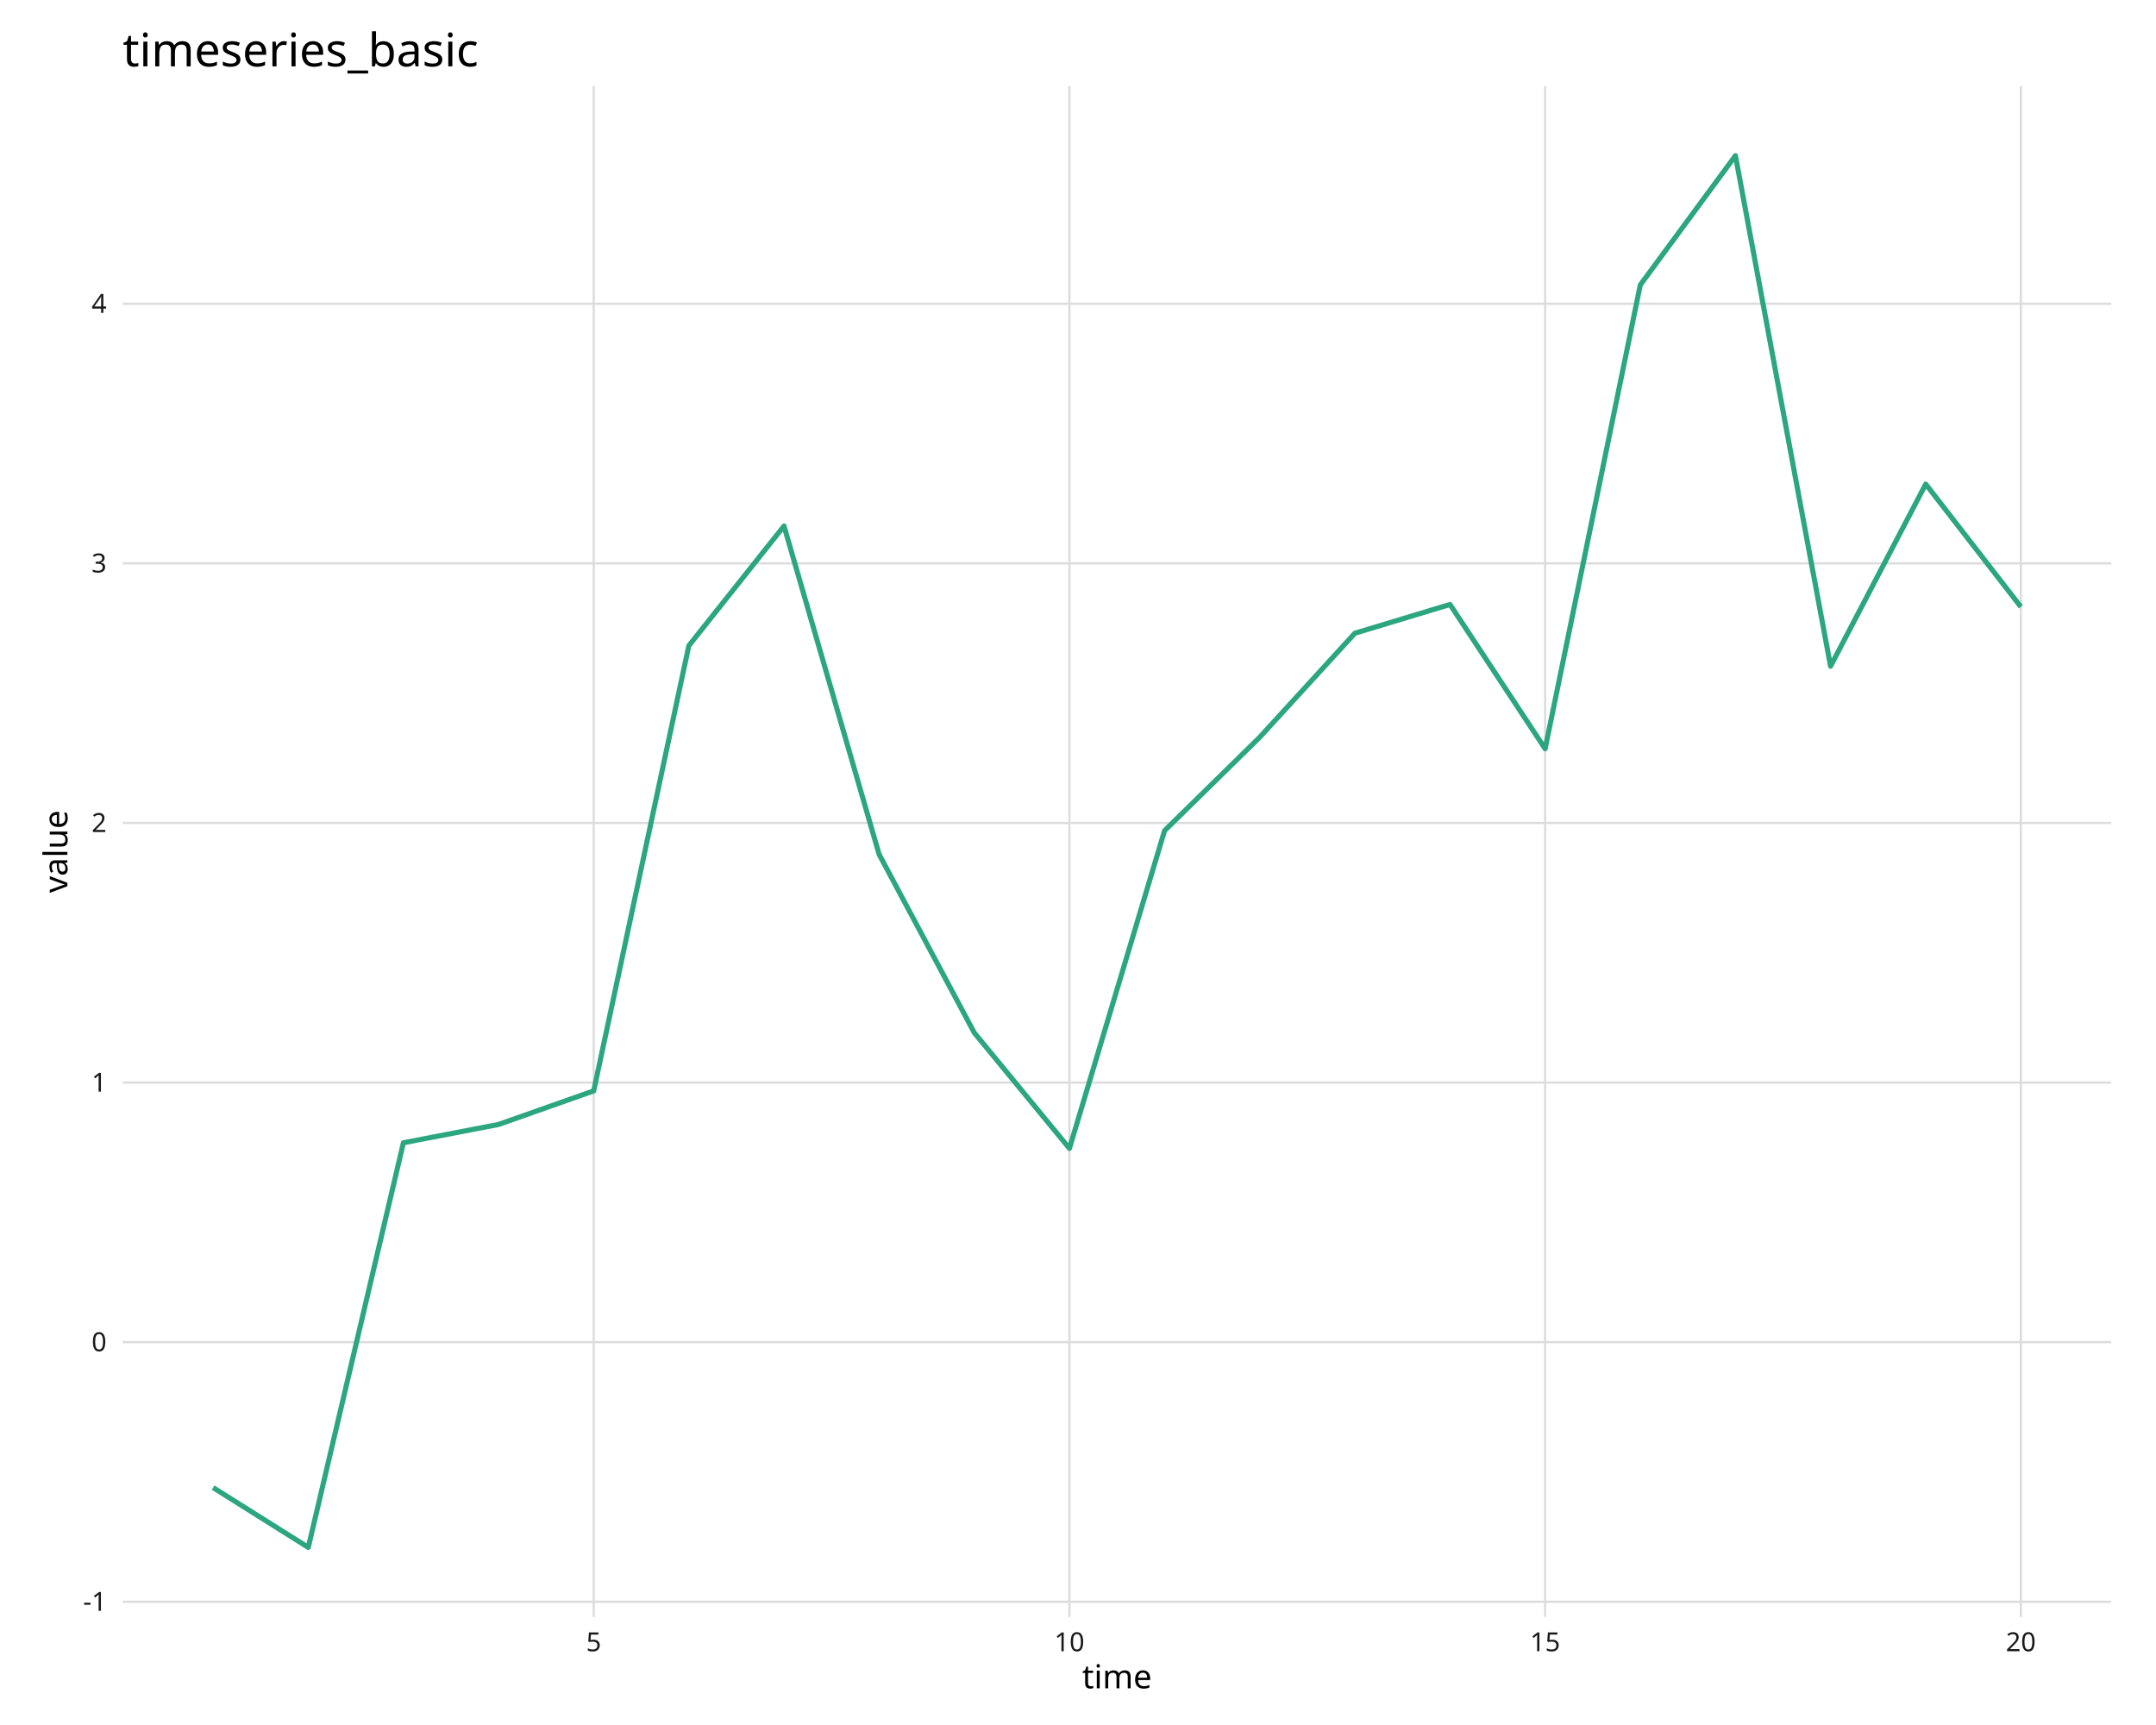
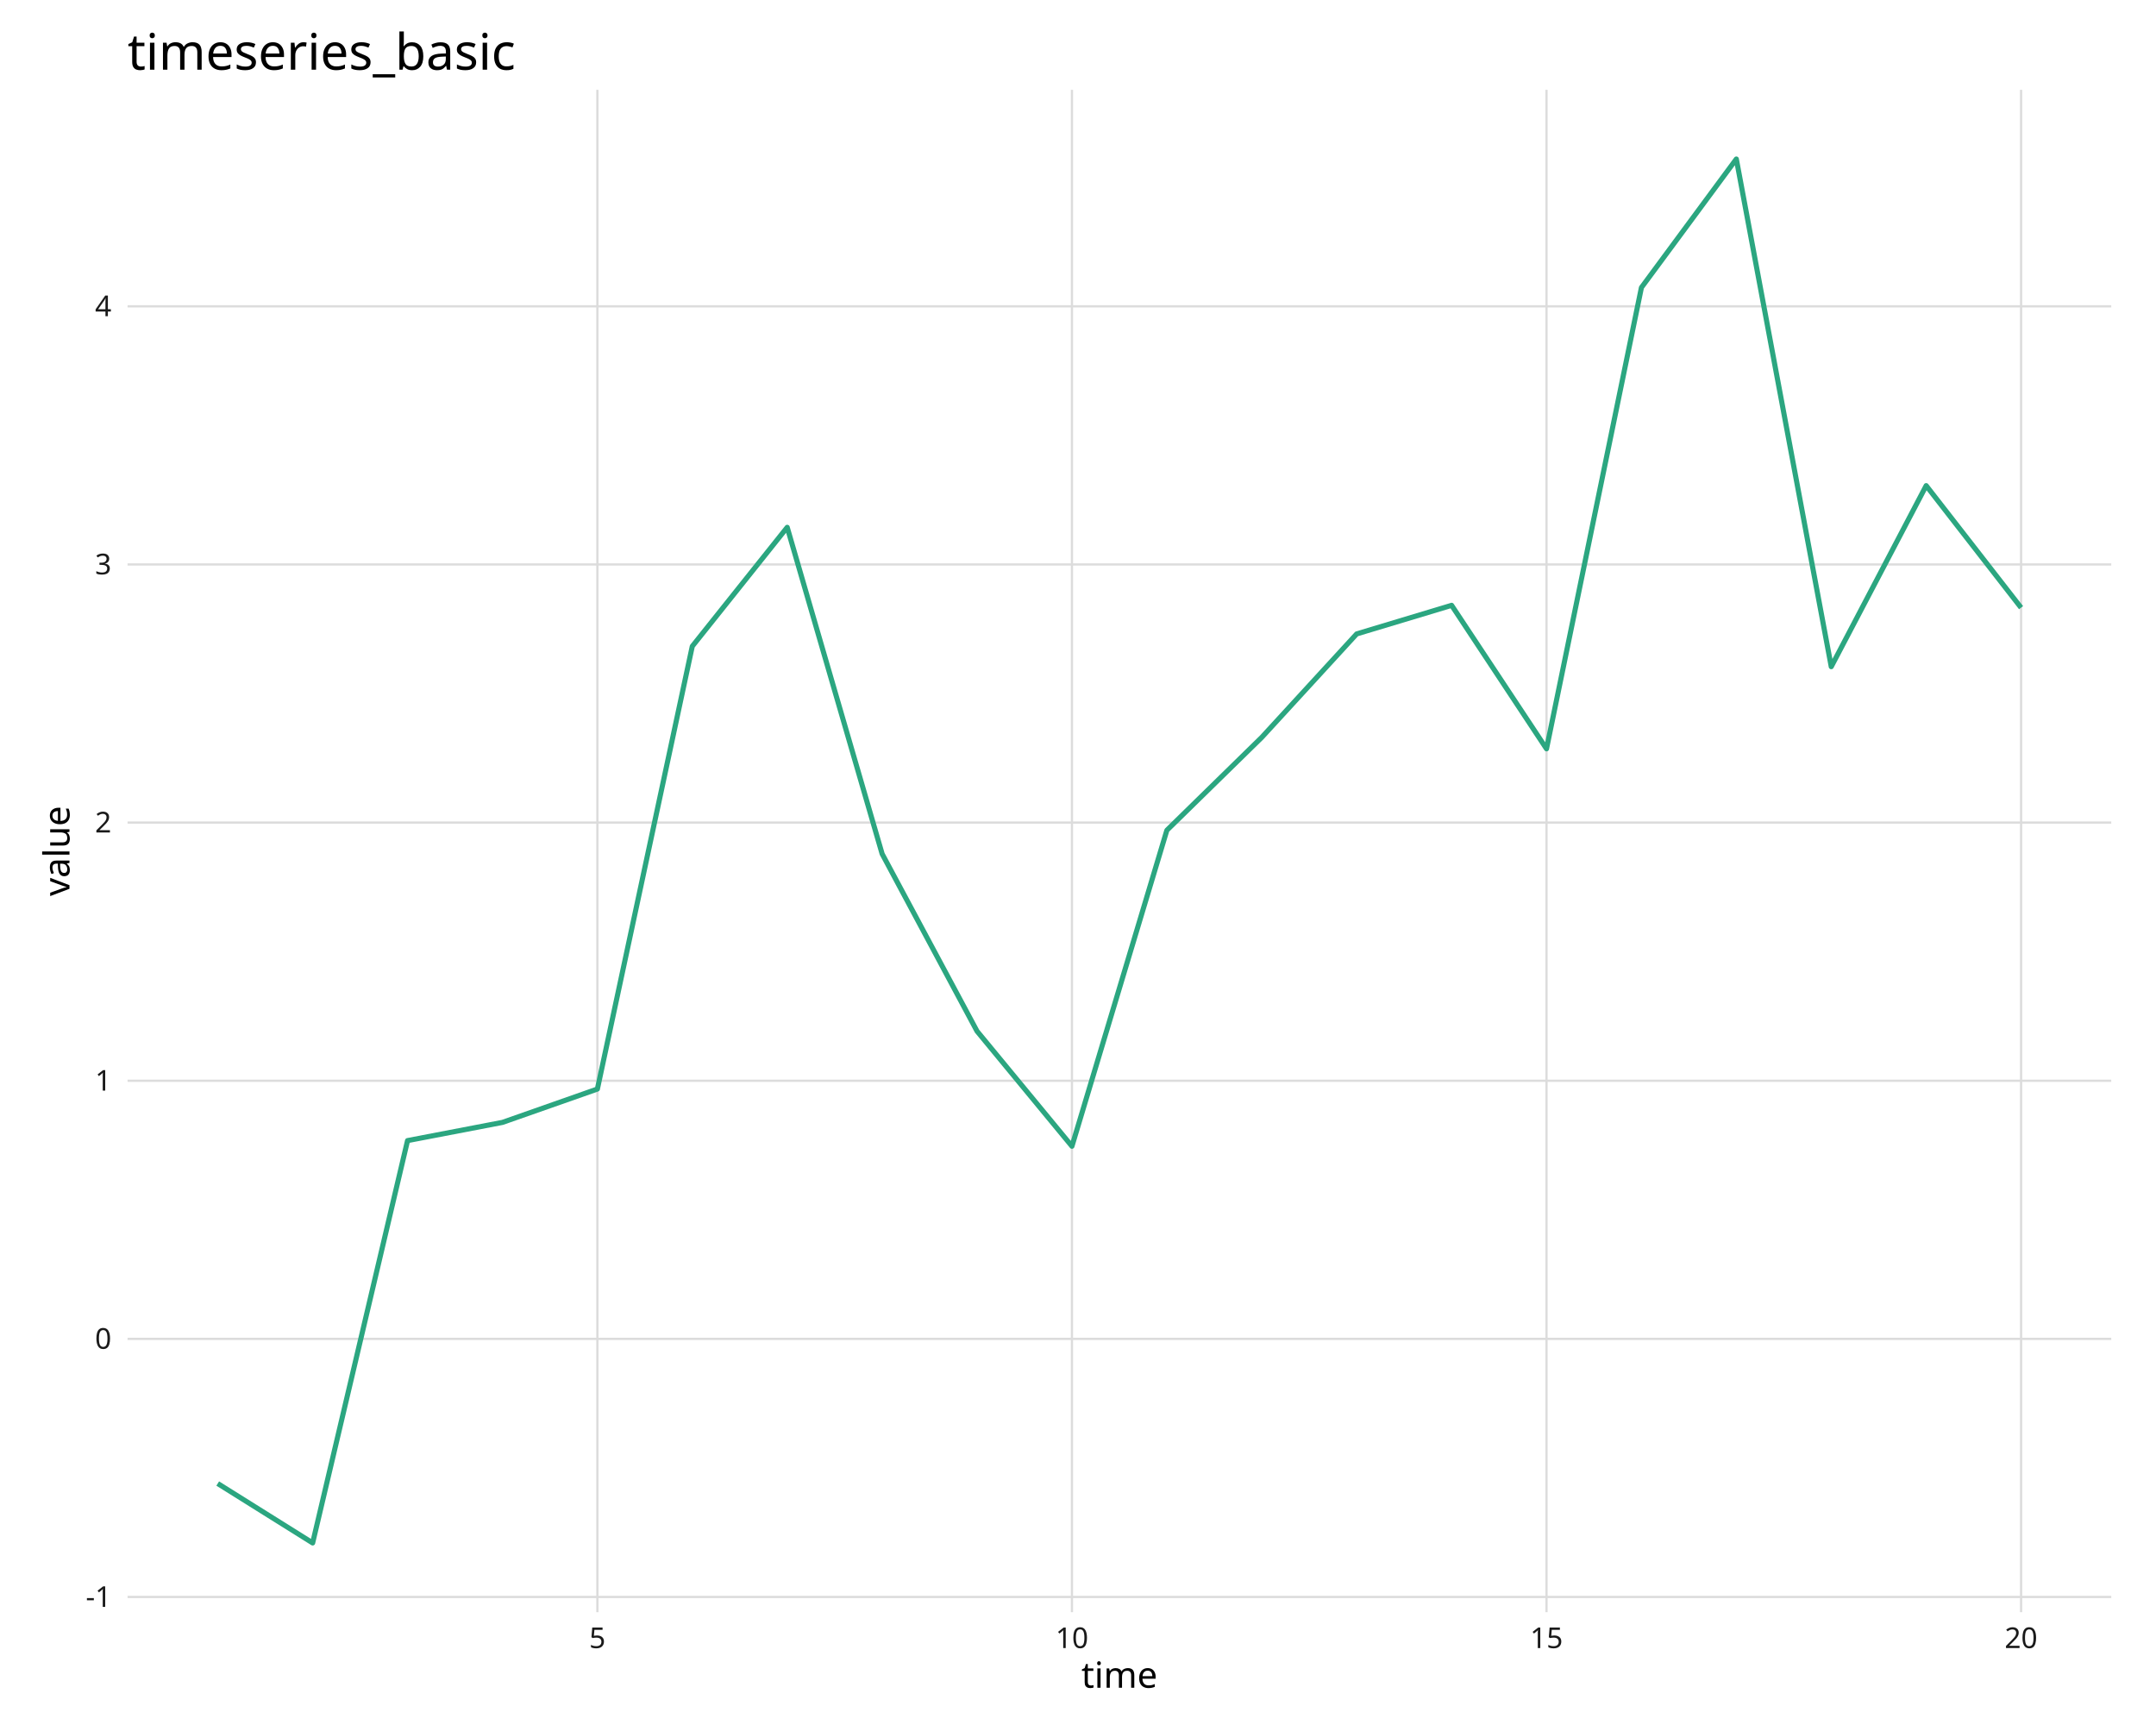
<svg xmlns="http://www.w3.org/2000/svg" class="svglite" data-engine-version="2.0" width="720.00pt" height="576.00pt" viewBox="0 0 720.00 576.00">
  <defs>
    <style type="text/css">
    .svglite line, .svglite polyline, .svglite polygon, .svglite path, .svglite rect, .svglite circle {
      fill: none;
      stroke: #000000;
      stroke-linecap: round;
      stroke-linejoin: round;
      stroke-miterlimit: 10.00;
    }
  </style>
  </defs>
  <rect width="100%" height="100%" style="stroke: none; fill: #FFFFFF;" />
  <defs>
    <clipPath id="cpMC4wMHw3MjAuMDB8MC4wMHw1NzYuMDA=">
      <rect x="0.00" y="0.00" width="720.00" height="576.00" />
    </clipPath>
  </defs>
  <g clip-path="url(#cpMC4wMHw3MjAuMDB8MC4wMHw1NzYuMDA=)">
-     <rect x="-0" y="0.00" width="720.00" height="576.00" style="stroke-width: 1.16; stroke: none; fill: #FFFFFF;" />
+     <rect x="0.00" y="0.00" width="720.00" height="576.00" style="stroke-width: 1.16; stroke: none; fill: #FFFFFF;" />
  </g>
  <defs>
-     <clipPath id="cpNDAuOTl8NzA1LjA2fDI4Ljc0fDUzOS45Mw==">
-       <rect x="40.99" y="28.74" width="664.06" height="511.19" />
+     <clipPath id="cpNDIuNjB8NzA1LjA2fDI5Ljk5fDUzOC4zMg==">
+       <rect x="42.60" y="29.99" width="662.46" height="508.33" />
    </clipPath>
  </defs>
-   <g clip-path="url(#cpNDAuOTl8NzA1LjA2fDI4Ljc0fDUzOS45Mw==)">
-     <polyline points="40.99,534.84 705.06,534.84 " style="stroke-width: 0.75; stroke: #DCDCDC; stroke-linecap: butt;" />
-     <polyline points="40.99,448.16 705.06,448.16 " style="stroke-width: 0.75; stroke: #DCDCDC; stroke-linecap: butt;" />
-     <polyline points="40.99,361.48 705.06,361.48 " style="stroke-width: 0.75; stroke: #DCDCDC; stroke-linecap: butt;" />
-     <polyline points="40.99,274.80 705.06,274.80 " style="stroke-width: 0.75; stroke: #DCDCDC; stroke-linecap: butt;" />
-     <polyline points="40.99,188.11 705.06,188.11 " style="stroke-width: 0.75; stroke: #DCDCDC; stroke-linecap: butt;" />
-     <polyline points="40.99,101.43 705.06,101.43 " style="stroke-width: 0.75; stroke: #DCDCDC; stroke-linecap: butt;" />
-     <polyline points="198.27,539.93 198.27,28.74 " style="stroke-width: 0.75; stroke: #DCDCDC; stroke-linecap: butt;" />
-     <polyline points="357.14,539.93 357.14,28.74 " style="stroke-width: 0.75; stroke: #DCDCDC; stroke-linecap: butt;" />
-     <polyline points="516.00,539.93 516.00,28.74 " style="stroke-width: 0.75; stroke: #DCDCDC; stroke-linecap: butt;" />
-     <polyline points="674.87,539.93 674.87,28.74 " style="stroke-width: 0.75; stroke: #DCDCDC; stroke-linecap: butt;" />
-     <polyline points="71.18,496.74 102.95,516.70 134.72,381.58 166.50,375.47 198.27,364.26 230.04,215.60 261.82,175.64 293.59,285.30 325.36,344.84 357.14,383.47 388.91,277.37 420.68,246.18 452.46,211.44 484.23,201.84 516.00,250.02 547.78,95.13 579.55,51.98 611.32,222.45 643.10,161.65 674.87,202.63 " style="stroke-width: 1.71; stroke: #2BA680; stroke-linecap: butt;" />
+   <g clip-path="url(#cpNDIuNjB8NzA1LjA2fDI5Ljk5fDUzOC4zMg==)">
+     <polyline points="42.60,533.26 705.06,533.26 " style="stroke-width: 0.75; stroke: #DCDCDC; stroke-linecap: butt;" />
+     <polyline points="42.60,447.06 705.06,447.06 " style="stroke-width: 0.75; stroke: #DCDCDC; stroke-linecap: butt;" />
+     <polyline points="42.60,360.87 705.06,360.87 " style="stroke-width: 0.75; stroke: #DCDCDC; stroke-linecap: butt;" />
+     <polyline points="42.60,274.67 705.06,274.67 " style="stroke-width: 0.75; stroke: #DCDCDC; stroke-linecap: butt;" />
+     <polyline points="42.60,188.47 705.06,188.47 " style="stroke-width: 0.75; stroke: #DCDCDC; stroke-linecap: butt;" />
+     <polyline points="42.60,102.28 705.06,102.28 " style="stroke-width: 0.75; stroke: #DCDCDC; stroke-linecap: butt;" />
+     <polyline points="199.50,538.32 199.50,29.99 " style="stroke-width: 0.75; stroke: #DCDCDC; stroke-linecap: butt;" />
+     <polyline points="357.98,538.32 357.98,29.99 " style="stroke-width: 0.75; stroke: #DCDCDC; stroke-linecap: butt;" />
+     <polyline points="516.46,538.32 516.46,29.99 " style="stroke-width: 0.75; stroke: #DCDCDC; stroke-linecap: butt;" />
+     <polyline points="674.94,538.32 674.94,29.99 " style="stroke-width: 0.75; stroke: #DCDCDC; stroke-linecap: butt;" />
+     <polyline points="72.71,495.37 104.41,515.21 136.10,380.86 167.80,374.78 199.50,363.64 231.19,215.80 262.89,176.08 294.59,285.12 326.28,344.32 357.98,382.74 389.68,277.23 421.37,246.21 453.07,211.67 484.77,202.13 516.46,250.04 548.16,96.01 579.85,53.10 611.55,222.61 643.25,162.16 674.94,202.91 " style="stroke-width: 1.71; stroke: #2BA680; stroke-linecap: butt;" />
  </g>
  <g clip-path="url(#cpMC4wMHw3MjAuMDB8MC4wMHw1NzYuMDA=)">
-     <text x="35.61" y="537.87" text-anchor="end" style="font-size: 8.80px; fill: #1A1A1A; font-family: sans;" textLength="7.82px" lengthAdjust="spacingAndGlyphs">-1</text>
-     <text x="35.61" y="451.19" text-anchor="end" style="font-size: 8.80px; fill: #1A1A1A; font-family: sans;" textLength="4.89px" lengthAdjust="spacingAndGlyphs">0</text>
-     <text x="35.61" y="364.51" text-anchor="end" style="font-size: 8.80px; fill: #1A1A1A; font-family: sans;" textLength="4.89px" lengthAdjust="spacingAndGlyphs">1</text>
-     <text x="35.61" y="277.82" text-anchor="end" style="font-size: 8.80px; fill: #1A1A1A; font-family: sans;" textLength="4.89px" lengthAdjust="spacingAndGlyphs">2</text>
-     <text x="35.61" y="191.14" text-anchor="end" style="font-size: 8.80px; fill: #1A1A1A; font-family: sans;" textLength="4.89px" lengthAdjust="spacingAndGlyphs">3</text>
-     <text x="35.61" y="104.46" text-anchor="end" style="font-size: 8.80px; fill: #1A1A1A; font-family: sans;" textLength="4.89px" lengthAdjust="spacingAndGlyphs">4</text>
-     <text x="198.27" y="551.37" text-anchor="middle" style="font-size: 8.80px; fill: #1A1A1A; font-family: sans;" textLength="4.89px" lengthAdjust="spacingAndGlyphs">5</text>
-     <text x="357.14" y="551.37" text-anchor="middle" style="font-size: 8.80px; fill: #1A1A1A; font-family: sans;" textLength="9.79px" lengthAdjust="spacingAndGlyphs">10</text>
-     <text x="516.00" y="551.37" text-anchor="middle" style="font-size: 8.80px; fill: #1A1A1A; font-family: sans;" textLength="9.79px" lengthAdjust="spacingAndGlyphs">15</text>
-     <text x="674.87" y="551.37" text-anchor="middle" style="font-size: 8.80px; fill: #1A1A1A; font-family: sans;" textLength="9.79px" lengthAdjust="spacingAndGlyphs">20</text>
-     <text x="373.02" y="563.75" text-anchor="middle" style="font-size: 11.00px; font-family: sans;" textLength="20.78px" lengthAdjust="spacingAndGlyphs">time</text>
-     <text transform="translate(22.51,284.34) rotate(-90)" text-anchor="middle" style="font-size: 11.00px; font-family: sans;" textLength="26.30px" lengthAdjust="spacingAndGlyphs">value</text>
-     <text x="40.99" y="22.16" style="font-size: 15.40px; font-family: sans;" textLength="114.71px" lengthAdjust="spacingAndGlyphs">timeseries_basic</text>
+     <text x="37.22" y="536.56" text-anchor="end" style="font-size: 9.60px; fill: #1A1A1A; font-family: sans;" textLength="8.54px" lengthAdjust="spacingAndGlyphs">-1</text>
+     <text x="37.22" y="450.37" text-anchor="end" style="font-size: 9.60px; fill: #1A1A1A; font-family: sans;" textLength="5.34px" lengthAdjust="spacingAndGlyphs">0</text>
+     <text x="37.22" y="364.17" text-anchor="end" style="font-size: 9.60px; fill: #1A1A1A; font-family: sans;" textLength="5.34px" lengthAdjust="spacingAndGlyphs">1</text>
+     <text x="37.22" y="277.97" text-anchor="end" style="font-size: 9.60px; fill: #1A1A1A; font-family: sans;" textLength="5.34px" lengthAdjust="spacingAndGlyphs">2</text>
+     <text x="37.22" y="191.78" text-anchor="end" style="font-size: 9.60px; fill: #1A1A1A; font-family: sans;" textLength="5.34px" lengthAdjust="spacingAndGlyphs">3</text>
+     <text x="37.22" y="105.58" text-anchor="end" style="font-size: 9.60px; fill: #1A1A1A; font-family: sans;" textLength="5.34px" lengthAdjust="spacingAndGlyphs">4</text>
+     <text x="199.50" y="550.31" text-anchor="middle" style="font-size: 9.60px; fill: #1A1A1A; font-family: sans;" textLength="5.34px" lengthAdjust="spacingAndGlyphs">5</text>
+     <text x="357.98" y="550.31" text-anchor="middle" style="font-size: 9.60px; fill: #1A1A1A; font-family: sans;" textLength="10.68px" lengthAdjust="spacingAndGlyphs">10</text>
+     <text x="516.46" y="550.31" text-anchor="middle" style="font-size: 9.60px; fill: #1A1A1A; font-family: sans;" textLength="10.68px" lengthAdjust="spacingAndGlyphs">15</text>
+     <text x="674.94" y="550.31" text-anchor="middle" style="font-size: 9.60px; fill: #1A1A1A; font-family: sans;" textLength="10.68px" lengthAdjust="spacingAndGlyphs">20</text>
+     <text x="373.83" y="563.55" text-anchor="middle" style="font-size: 12.00px; font-family: sans;" textLength="22.67px" lengthAdjust="spacingAndGlyphs">time</text>
+     <text transform="translate(23.20,284.16) rotate(-90)" text-anchor="middle" style="font-size: 12.00px; font-family: sans;" textLength="28.69px" lengthAdjust="spacingAndGlyphs">value</text>
+     <text x="42.60" y="23.27" style="font-size: 16.80px; font-family: sans;" textLength="125.14px" lengthAdjust="spacingAndGlyphs">timeseries_basic</text>
  </g>
</svg>
